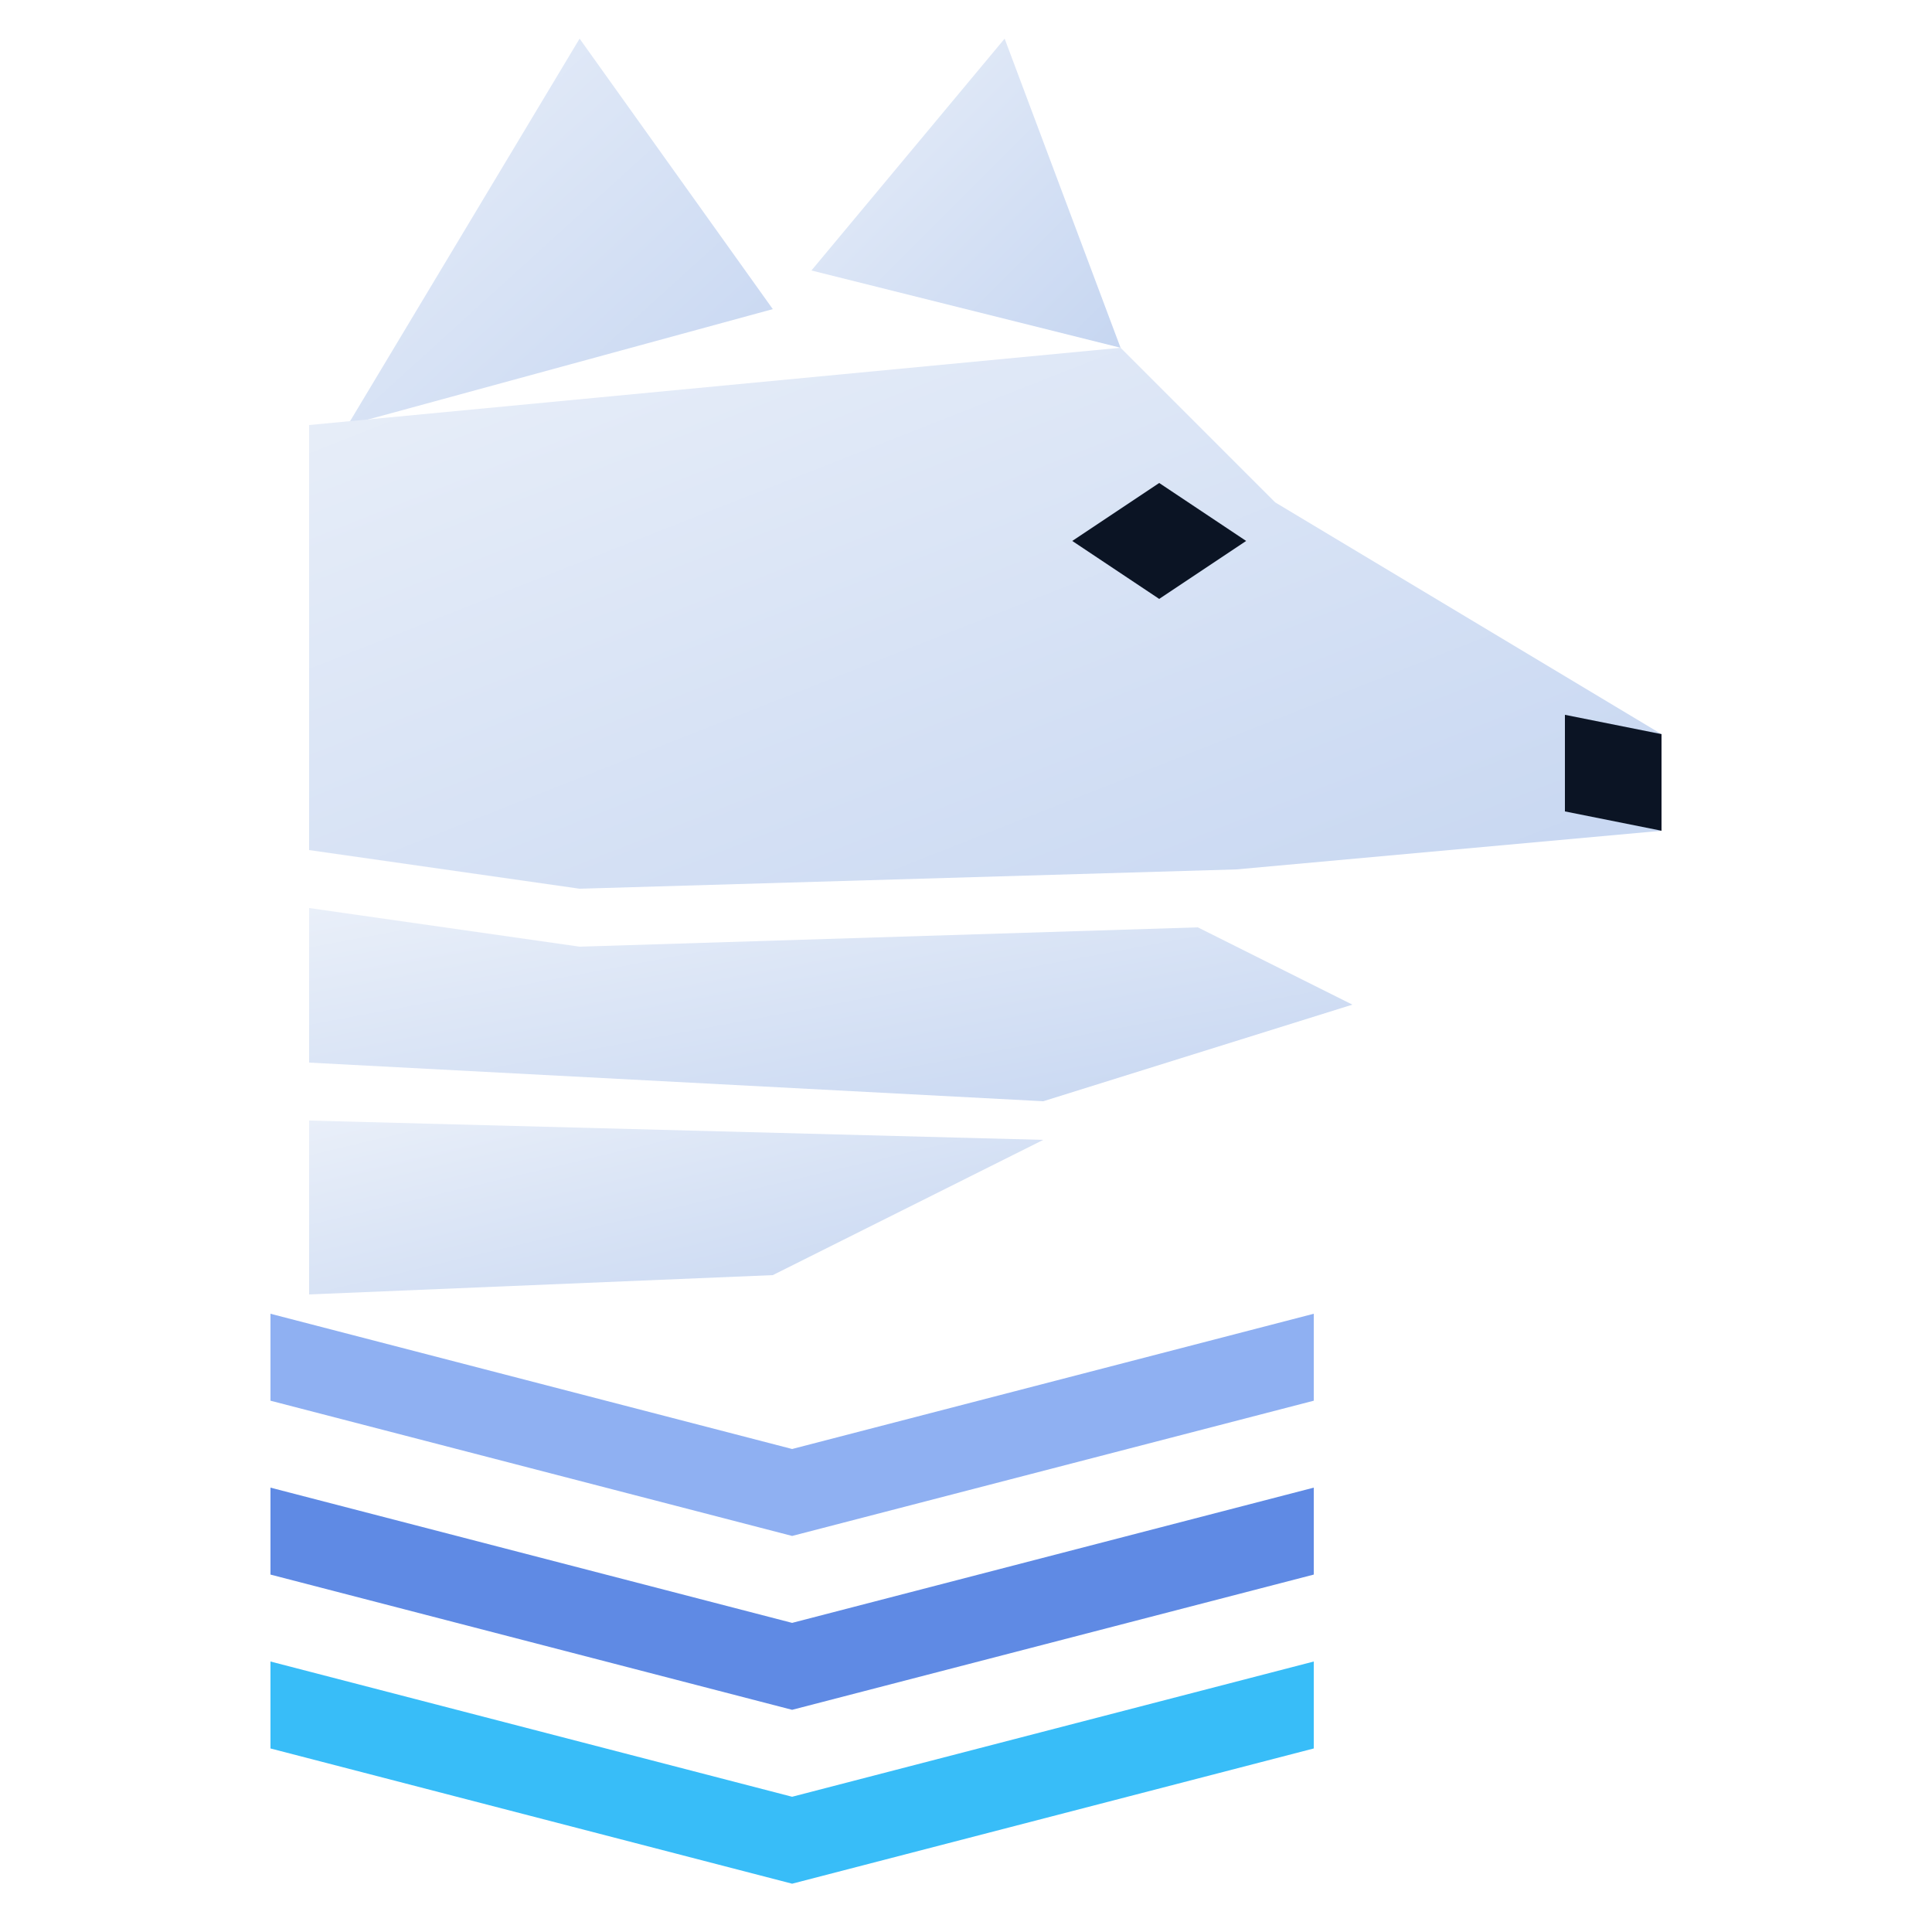
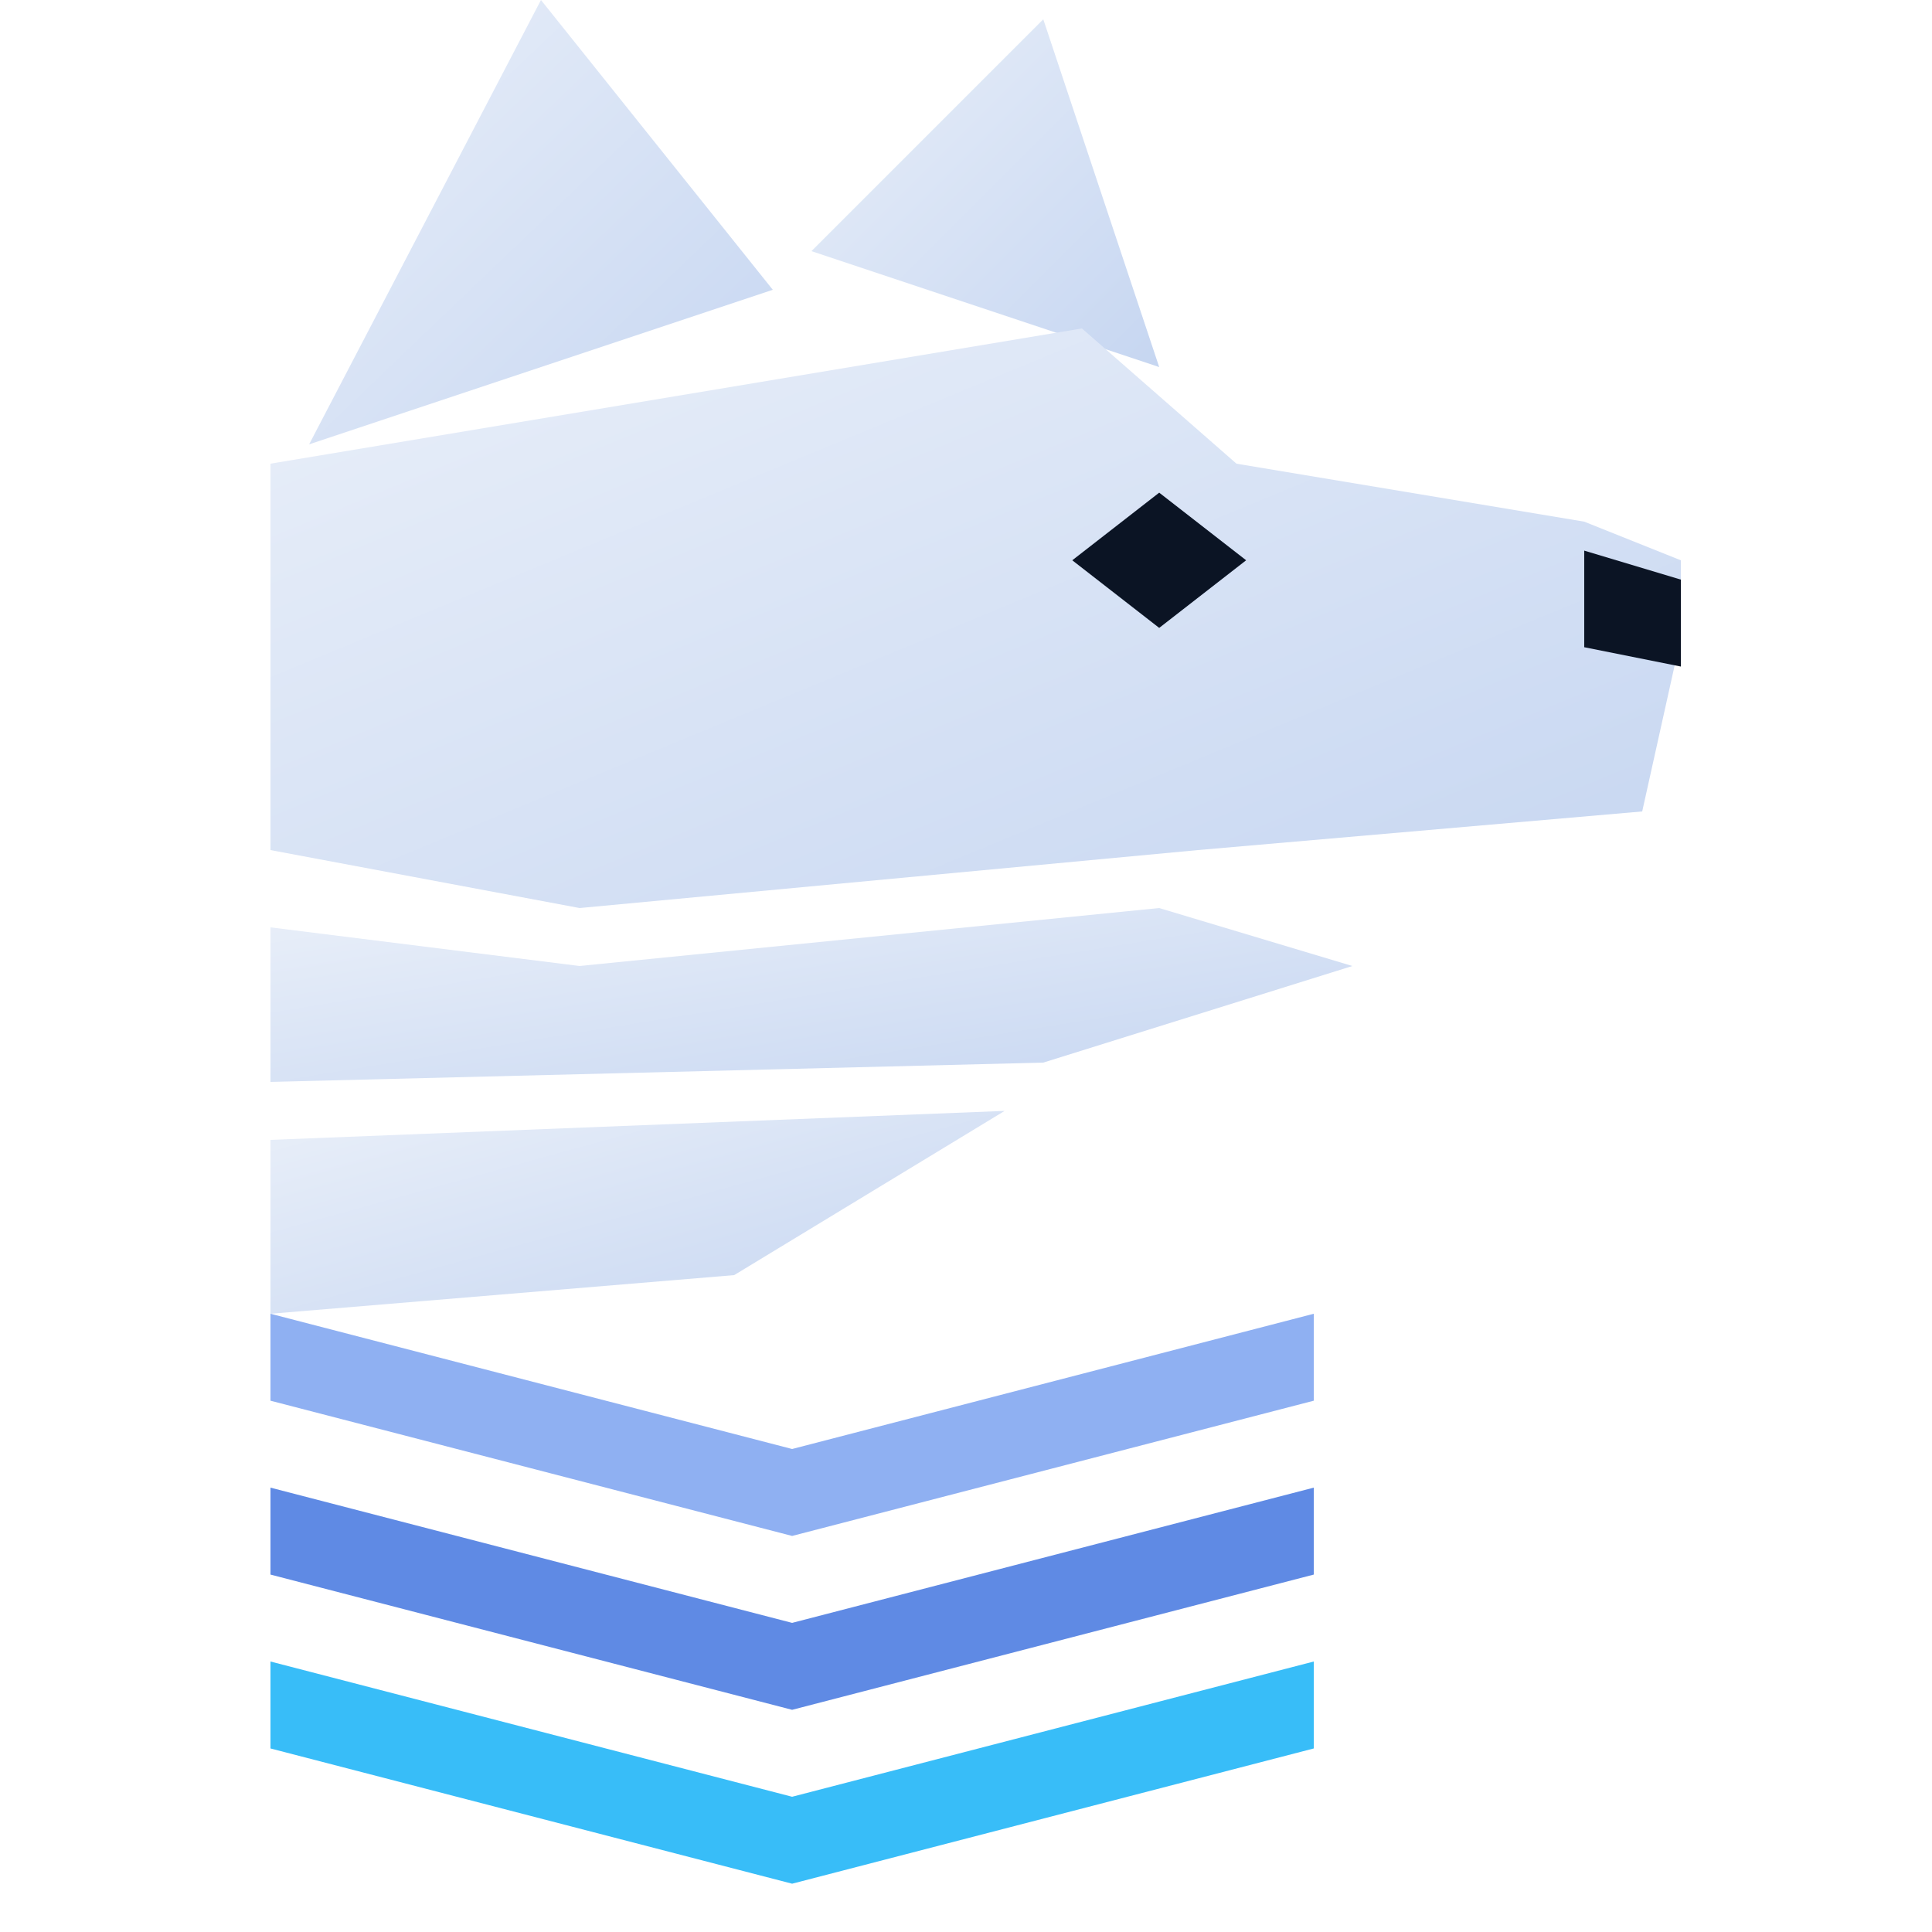
<svg xmlns="http://www.w3.org/2000/svg" viewBox="0 0 100 100">
  <defs>
    <linearGradient id="fur" x1="0" y1="0" x2="1" y2="1">
      <stop offset="0" stop-color="#e9eff9" />
      <stop offset="1" stop-color="#c6d6f1" />
    </linearGradient>
  </defs>
-   <polygon points="18,22 30,2 40,16" fill="url(#fur)" />
-   <polygon points="42,14 52,2 58,18" fill="url(#fur)" />
-   <polygon points="16,22 58,18 66,26 86,38 86,43 64,45 30,46 16,44" fill="url(#fur)" />
-   <polygon points="16,47 30,49 62,48 70,52 54,57 16,55" fill="url(#fur)" />
-   <polygon points="16,58 54,59 40,66 16,67" fill="url(#fur)" />
-   <polygon points="60,25 64.5,28 60,31 55.5,28" fill="#0b1424" />
-   <polygon points="81,37 86,38 86,43 81,42" fill="#0b1424" />
+   <polygon points="16,23 28,0 40,15" fill="url(#fur)" />
+   <polygon points="42,13 54,1 60,19" fill="url(#fur)" />
+   <polygon points="14,24 56,17 64,24 82,27 87,29 87,33 85,42 62,44 30,47 14,44" fill="url(#fur)" />
+   <polygon points="14,48 30,50 60,47 70,50 54,55 14,56" fill="url(#fur)" />
+   <polygon points="14,59 52,57.5 38,66 14,68" fill="url(#fur)" />
+   <polygon points="60,25.5 64.5,29 60,32.5 55.5,29" fill="#0b1424" />
+   <polygon points="82,28.5 87,30 87,34.5 82,33.5" fill="#0b1424" />
  <polygon points="14,68 41,75 68,68 68,72.5 41,79.5 14,72.5" fill="#8fb0f2" />
  <polygon points="14,77 41,84 68,77 68,81.5 41,88.5 14,81.5" fill="#5f8ae4" />
  <polygon points="14,86 41,93 68,86 68,90.5 41,97.5 14,90.5" fill="#38bdf8" />
</svg>
